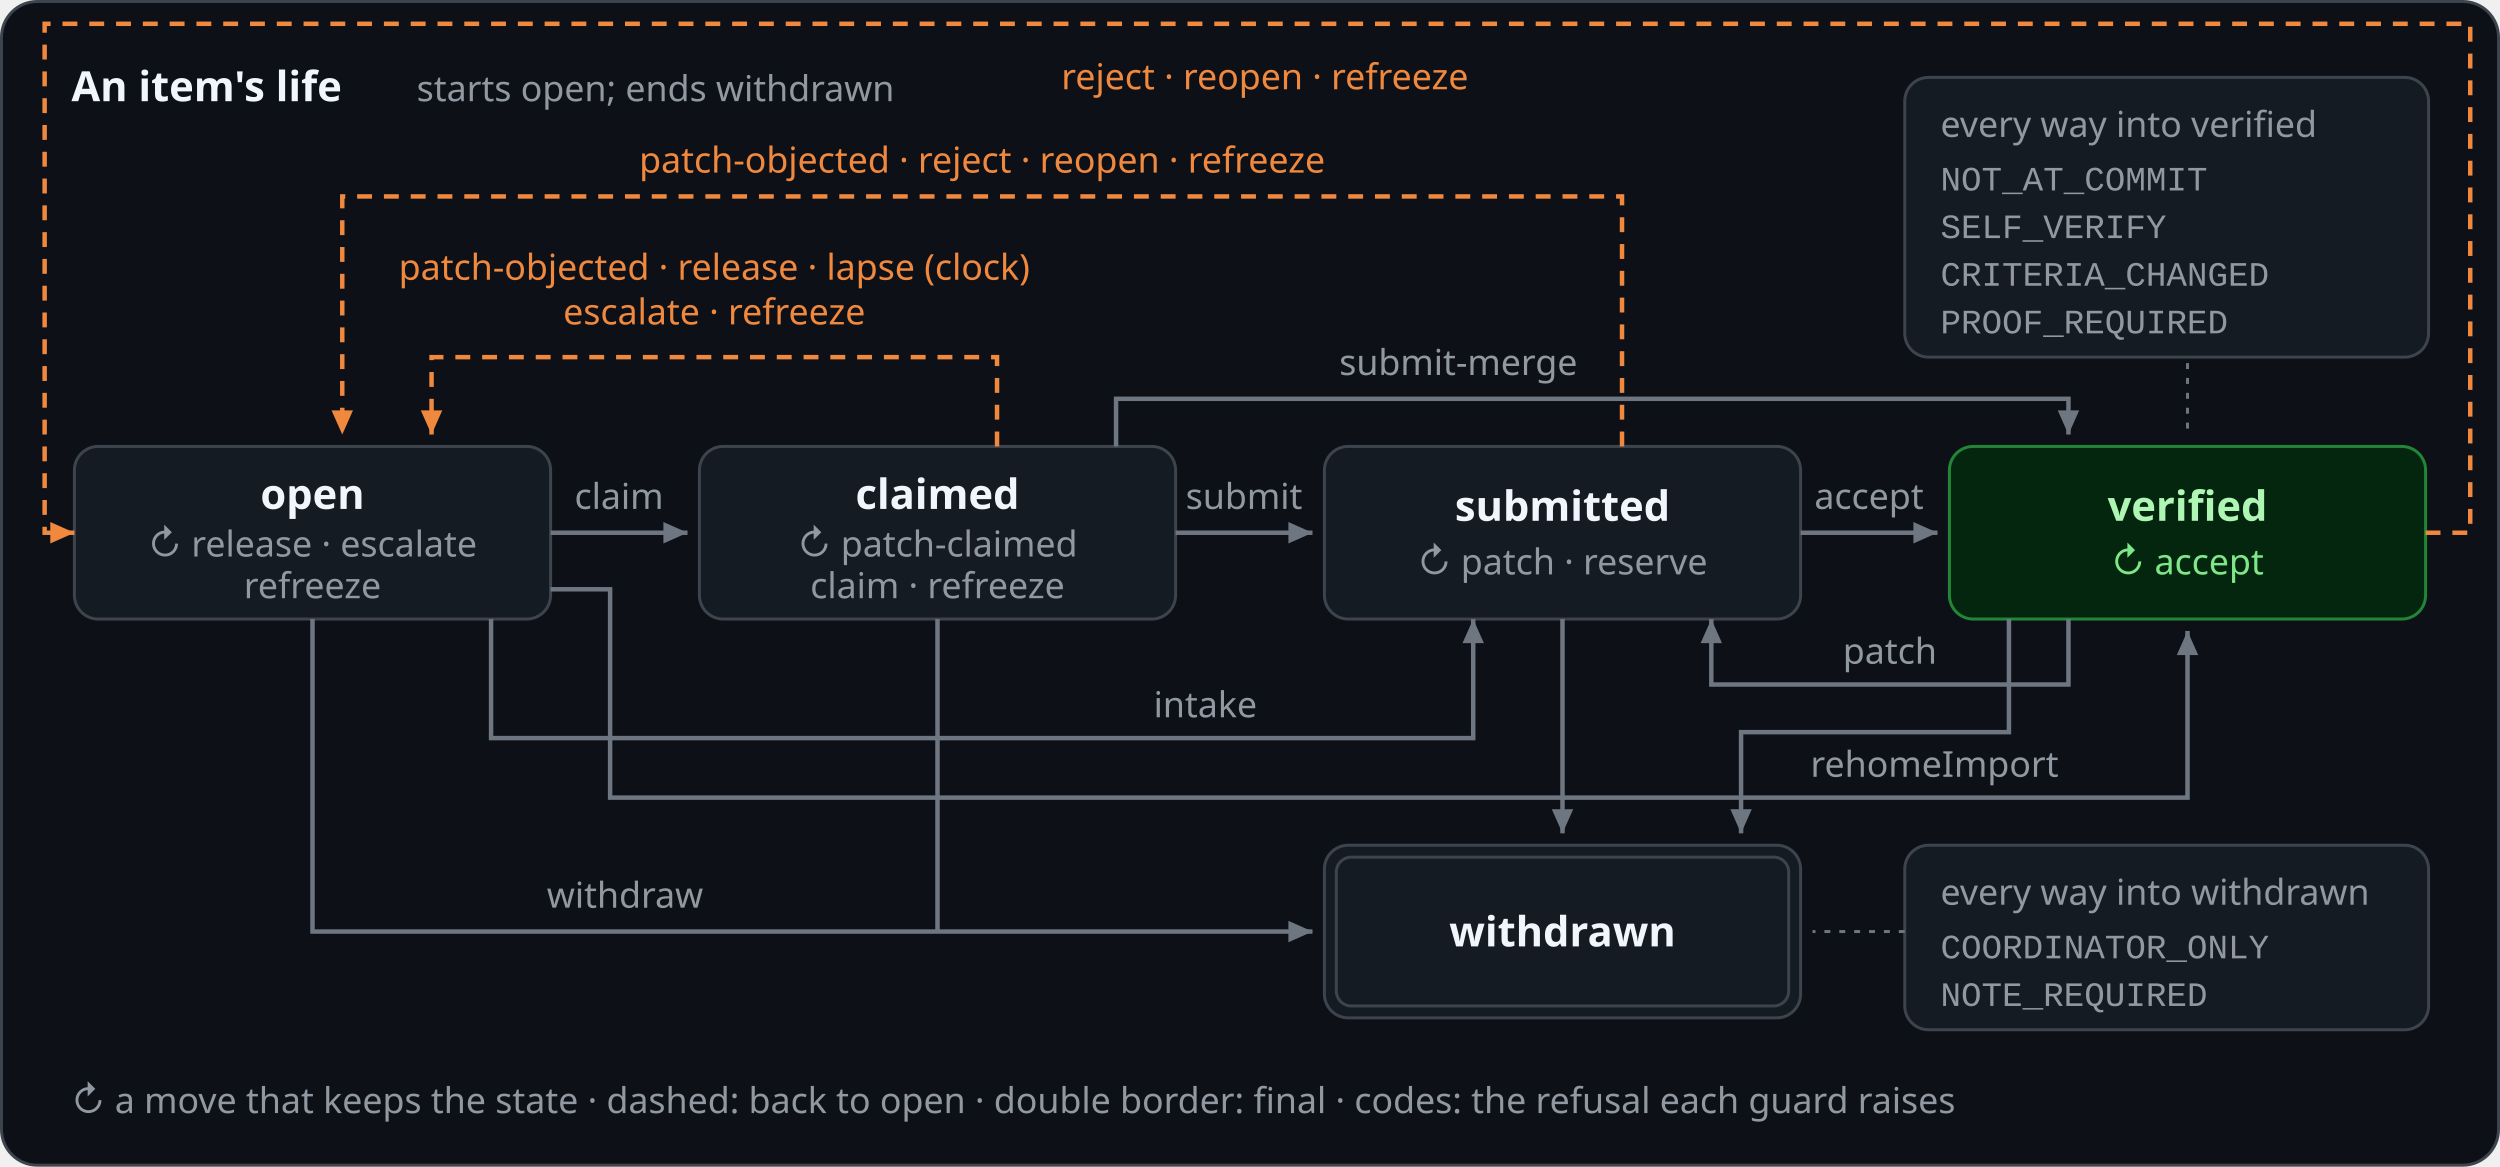
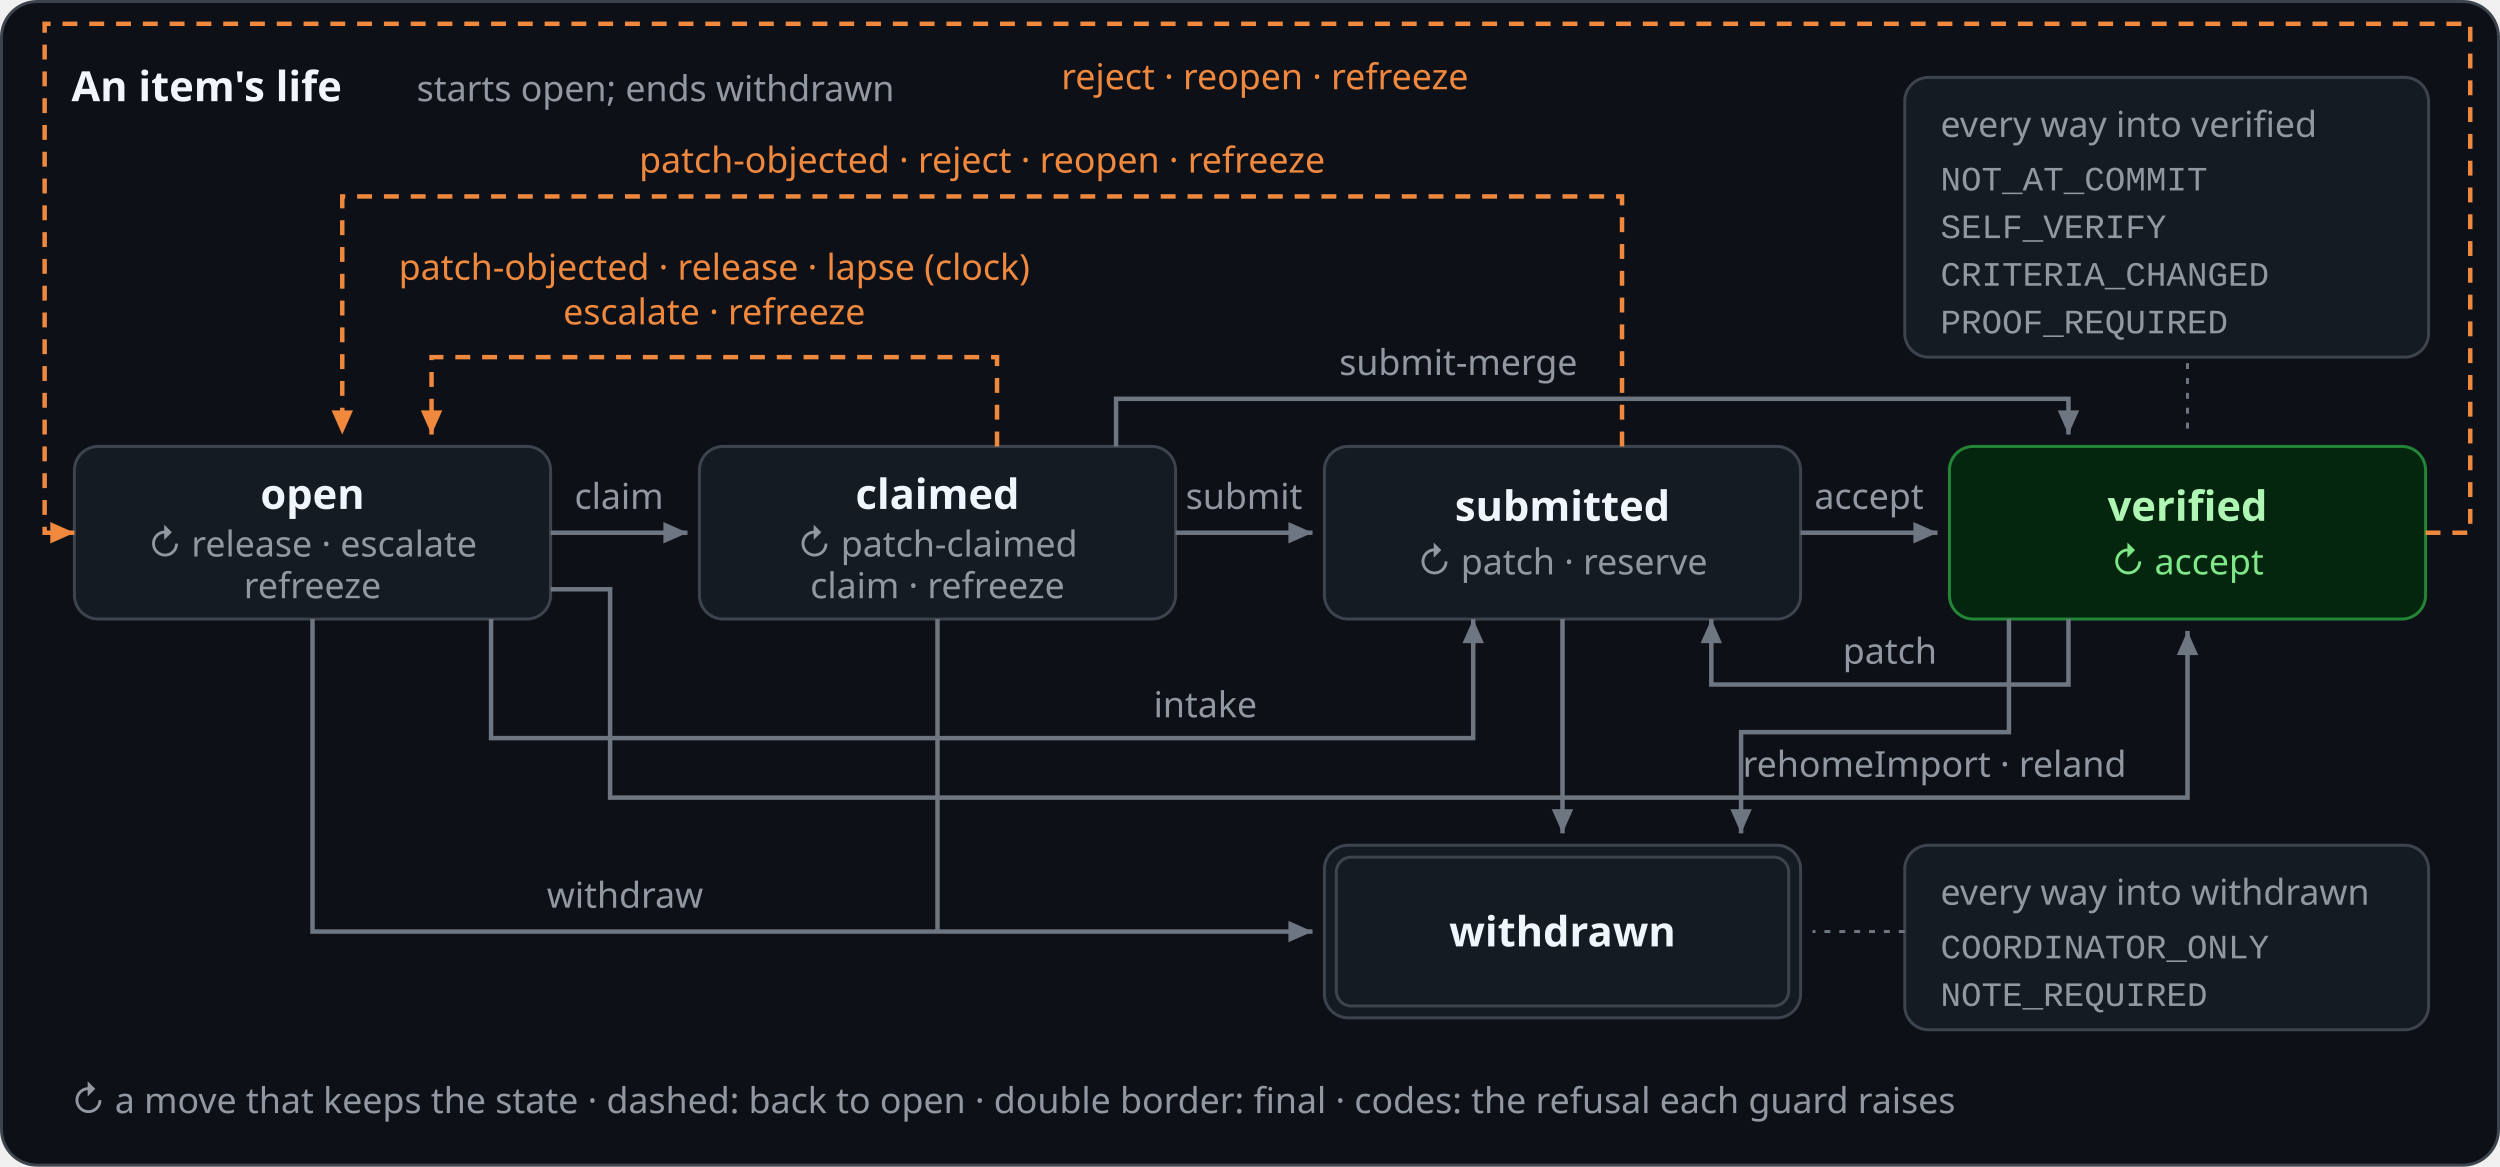
<svg xmlns="http://www.w3.org/2000/svg" viewBox="0 0 840 392" width="840" height="392" role="img" aria-labelledby="title desc">
  <style>
text { font-family: -apple-system, BlinkMacSystemFont, 'Segoe UI', 'Noto Sans', Helvetica, Arial, sans-serif; fill: #1f2328; }
.mono { font-family: ui-monospace, SFMono-Regular, 'SF Mono', Menlo, Consolas, 'Liberation Mono', monospace; }
.card { fill: #ffffff; stroke: #d1d9e0; }
.head { font-size: 14px; font-weight: 600; }
.aside { font-size: 12px; fill: #59636e; }
.t1 { font-size: 14px; font-weight: 600; }
.t2 { font-size: 12px; fill: #59636e; }
.label { font-size: 12px; fill: #59636e; }
.code { font-size: 11.5px; fill: #59636e; }
.edge { fill: none; stroke: #8c959f; stroke-width: 1.5; }
.edge.back { stroke: #bc4c00; stroke-dasharray: 5 4; }
.edge.leader { stroke-width: 1; stroke-dasharray: 2 3; }
.tip { fill: #8c959f; }
.tip.back { fill: #bc4c00; }
.label.back { fill: #bc4c00; }
.frame { fill: none; stroke: #d1d9e0; stroke-dasharray: 4 4; }
.plain rect { fill: #f6f8fa; stroke: #d1d9e0; }
.person rect { fill: #ddf4ff; stroke: #54aeff; }
.person .t1 { fill: #0a3069; } .person .t2 { fill: #0550ae; }
.agent rect { fill: #fbefff; stroke: #c297ff; }
.agent .t1 { fill: #3e1f79; } .agent .t2 { fill: #6639ba; }
.check rect { fill: #fff8c5; stroke: #d4a72c; }
.check .t1 { fill: #4d2d00; } .check .t2 { fill: #7d4e00; }
.done rect { fill: #dafbe1; stroke: #4ac26b; }
.done .t1 { fill: #044f1e; } .done .t2 { fill: #116329; }

  text { fill: #f0f6fc; }
  .card { fill: #0d1117; stroke: #3d444d; }
  .aside, .t2, .label, .code { fill: #9198a1; }
  .edge { stroke: #6e7681; }
  .edge.back { stroke: #f0883e; }
  .tip { fill: #6e7681; }
  .tip.back, .label.back { fill: #f0883e; }
  .frame { stroke: #3d444d; }
  .plain rect { fill: #151b23; stroke: #3d444d; }
  .person rect { fill: #0c2d6b; stroke: #1f6feb; }
  .person .t1 { fill: #cae8ff; } .person .t2 { fill: #a5d6ff; }
  .agent rect { fill: #271052; stroke: #8957e5; }
  .agent .t1 { fill: #ecdeff; } .agent .t2 { fill: #d2a8ff; }
  .check rect { fill: #272115; stroke: #9e6a03; }
  .check .t1 { fill: #f8e3a1; } .check .t2 { fill: #e3b341; }
  .done rect { fill: #04260f; stroke: #238636; }
  .done .t1 { fill: #aff5b4; } .done .t2 { fill: #7ee787; }

</style>
  <defs>
    <marker id="tip" viewBox="0 0 10 10" refX="9" refY="5" markerWidth="9" markerHeight="9" markerUnits="userSpaceOnUse" orient="auto">
      <path class="tip" d="M0 1 L9 5 L0 9 z" />
    </marker>
    <marker id="tip-back" viewBox="0 0 10 10" refX="9" refY="5" markerWidth="9" markerHeight="9" markerUnits="userSpaceOnUse" orient="auto">
      <path class="tip back" d="M0 1 L9 5 L0 9 z" />
    </marker>
  </defs>
  <rect class="card" x="0.5" y="0.5" width="839" height="391" rx="12" />
  <text class="head" x="24" y="34">An item's life</text>
  <text class="aside" x="140" y="34">starts open; ends withdrawn</text>
  <g class="plain">
    <rect x="25" y="150" width="160" height="58" rx="8" />
    <text class="t1" x="105" y="171" text-anchor="middle">open</text>
    <text class="t2" x="105" y="187" text-anchor="middle">↻ release · escalate</text>
    <text class="t2" x="105" y="201" text-anchor="middle">refreeze</text>
  </g>
  <g class="plain">
    <rect x="235" y="150" width="160" height="58" rx="8" />
    <text class="t1" x="315" y="171" text-anchor="middle">claimed</text>
    <text class="t2" x="315" y="187" text-anchor="middle">↻ patch-claimed</text>
    <text class="t2" x="315" y="201" text-anchor="middle">claim · refreeze</text>
  </g>
  <g class="plain">
    <rect x="445" y="150" width="160" height="58" rx="8" />
    <text class="t1" x="525" y="175" text-anchor="middle">submitted</text>
    <text class="t2" x="525" y="193" text-anchor="middle">↻ patch · reserve</text>
  </g>
  <g class="done">
    <rect x="655" y="150" width="160" height="58" rx="8" />
    <text class="t1" x="735" y="175" text-anchor="middle">verified</text>
    <text class="t2" x="735" y="193" text-anchor="middle">↻ accept</text>
  </g>
  <g class="plain" data-final="withdrawn">
    <rect x="445" y="284" width="160" height="58" rx="8" />
    <rect x="449" y="288" width="152" height="50" rx="5" fill="none" />
    <text class="t1" x="525" y="318" text-anchor="middle">withdrawn</text>
  </g>
  <path class="edge back" d="M 335 150 L 335 120 L 145 120 L 145 146" marker-end="url(#tip-back)" />
  <text class="label back" x="240" y="94" text-anchor="middle">patch-objected · release · lapse (clock)</text>
  <text class="label back" x="240" y="109" text-anchor="middle">escalate · refreeze</text>
  <path class="edge back" d="M 545 150 L 545 66 L 115 66 L 115 146" marker-end="url(#tip-back)" />
  <text class="label back" x="330" y="58" text-anchor="middle">patch-objected · reject · reopen · refreeze</text>
  <path class="edge" d="M 695 208 L 695 230 L 575 230 L 575 208" marker-end="url(#tip)" />
  <text class="label" x="635" y="223" text-anchor="middle">patch</text>
  <path class="edge" d="M 185 198 L 205 198 L 205 268 L 735 268 L 735 212" marker-end="url(#tip)" />
-   <text class="label" x="650" y="261" text-anchor="middle">rehomeImport</text>
+   <text class="label" x="650" y="261" text-anchor="middle">rehomeImport · reland</text>
  <path class="edge" d="M 165 208 L 165 248 L 495 248 L 495 208" marker-end="url(#tip)" />
  <text class="label" x="405" y="241" text-anchor="middle">intake</text>
  <path class="edge" d="M 185 179 L 231 179" marker-end="url(#tip)" />
  <text class="label" x="208" y="171" text-anchor="middle">claim</text>
  <path class="edge" d="M 395 179 L 441 179" marker-end="url(#tip)" />
  <text class="label" x="418" y="171" text-anchor="middle">submit</text>
  <path class="edge" d="M 375 150 L 375 134 L 695 134 L 695 146" marker-end="url(#tip)" />
  <text class="label" x="490" y="126" text-anchor="middle">submit-merge</text>
  <path class="edge" d="M 605 179 L 651 179" marker-end="url(#tip)" />
  <text class="label" x="628" y="171" text-anchor="middle">accept</text>
  <path class="edge back" d="M 815 179 L 830 179 L 830 8 L 15 8 L 15 179 L 25 179" marker-end="url(#tip-back)" />
  <text class="label back" x="425" y="30" text-anchor="middle">reject · reopen · refreeze</text>
  <path class="edge" d="M 105 208 L 105 313 L 441 313" marker-end="url(#tip)" />
  <text class="label" x="210" y="305" text-anchor="middle">withdraw</text>
  <path class="edge" d="M 315 208 L 315 313" />
  <path class="edge" d="M 525 208 L 525 280" marker-end="url(#tip)" />
  <path class="edge" d="M 675 208 L 675 246 L 585 246 L 585 280" marker-end="url(#tip)" />
  <g class="plain">
    <rect x="640" y="26" width="176" height="94" rx="8" />
  </g>
  <text class="label" x="652" y="46">every way into verified</text>
  <text class="code mono" x="652" y="64">NOT_AT_COMMIT</text>
  <text class="code mono" x="652" y="80">SELF_VERIFY</text>
  <text class="code mono" x="652" y="96">CRITERIA_CHANGED</text>
  <text class="code mono" x="652" y="112">PROOF_REQUIRED</text>
  <path class="edge leader" d="M 735 122 L 735 146" />
  <g class="plain">
    <rect x="640" y="284" width="176" height="62" rx="8" />
  </g>
  <text class="label" x="652" y="304">every way into withdrawn</text>
  <text class="code mono" x="652" y="322">COORDINATOR_ONLY</text>
  <text class="code mono" x="652" y="338">NOTE_REQUIRED</text>
  <path class="edge leader" d="M 640 313 L 609 313" />
  <text class="aside" x="24" y="374">↻ a move that keeps the state · dashed: back to open · double border: final · codes: the refusal each guard raises</text>
</svg>
